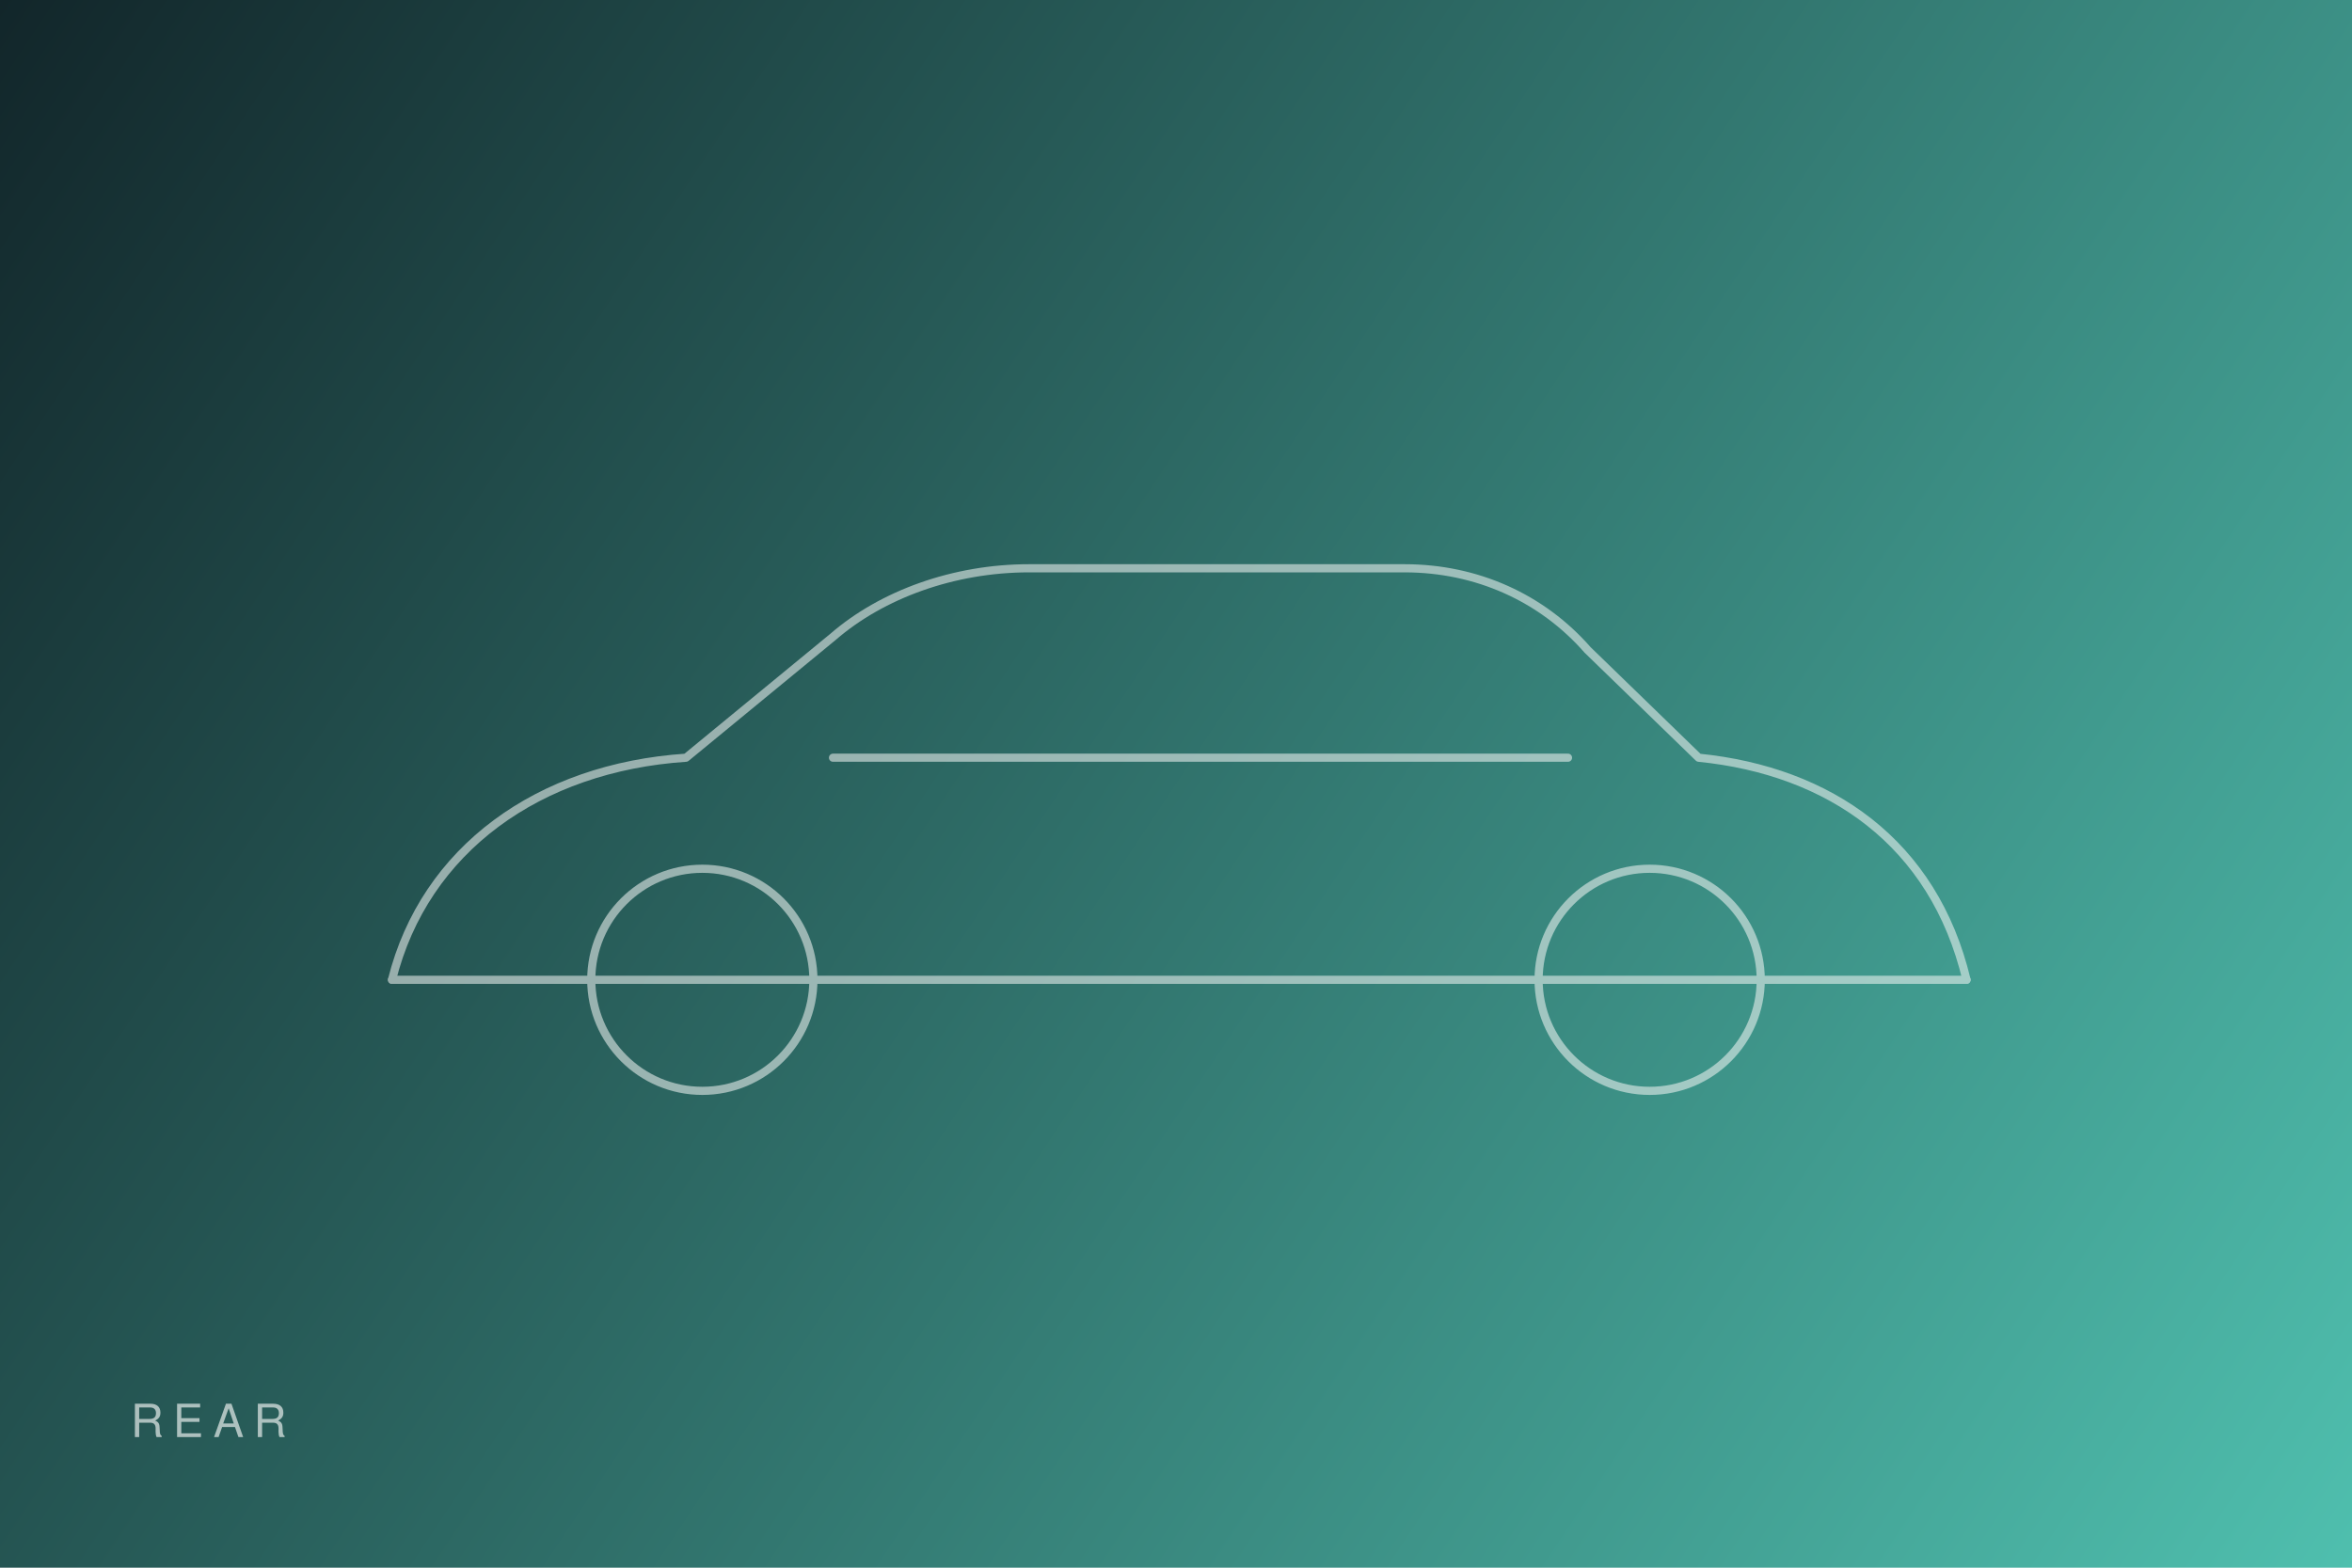
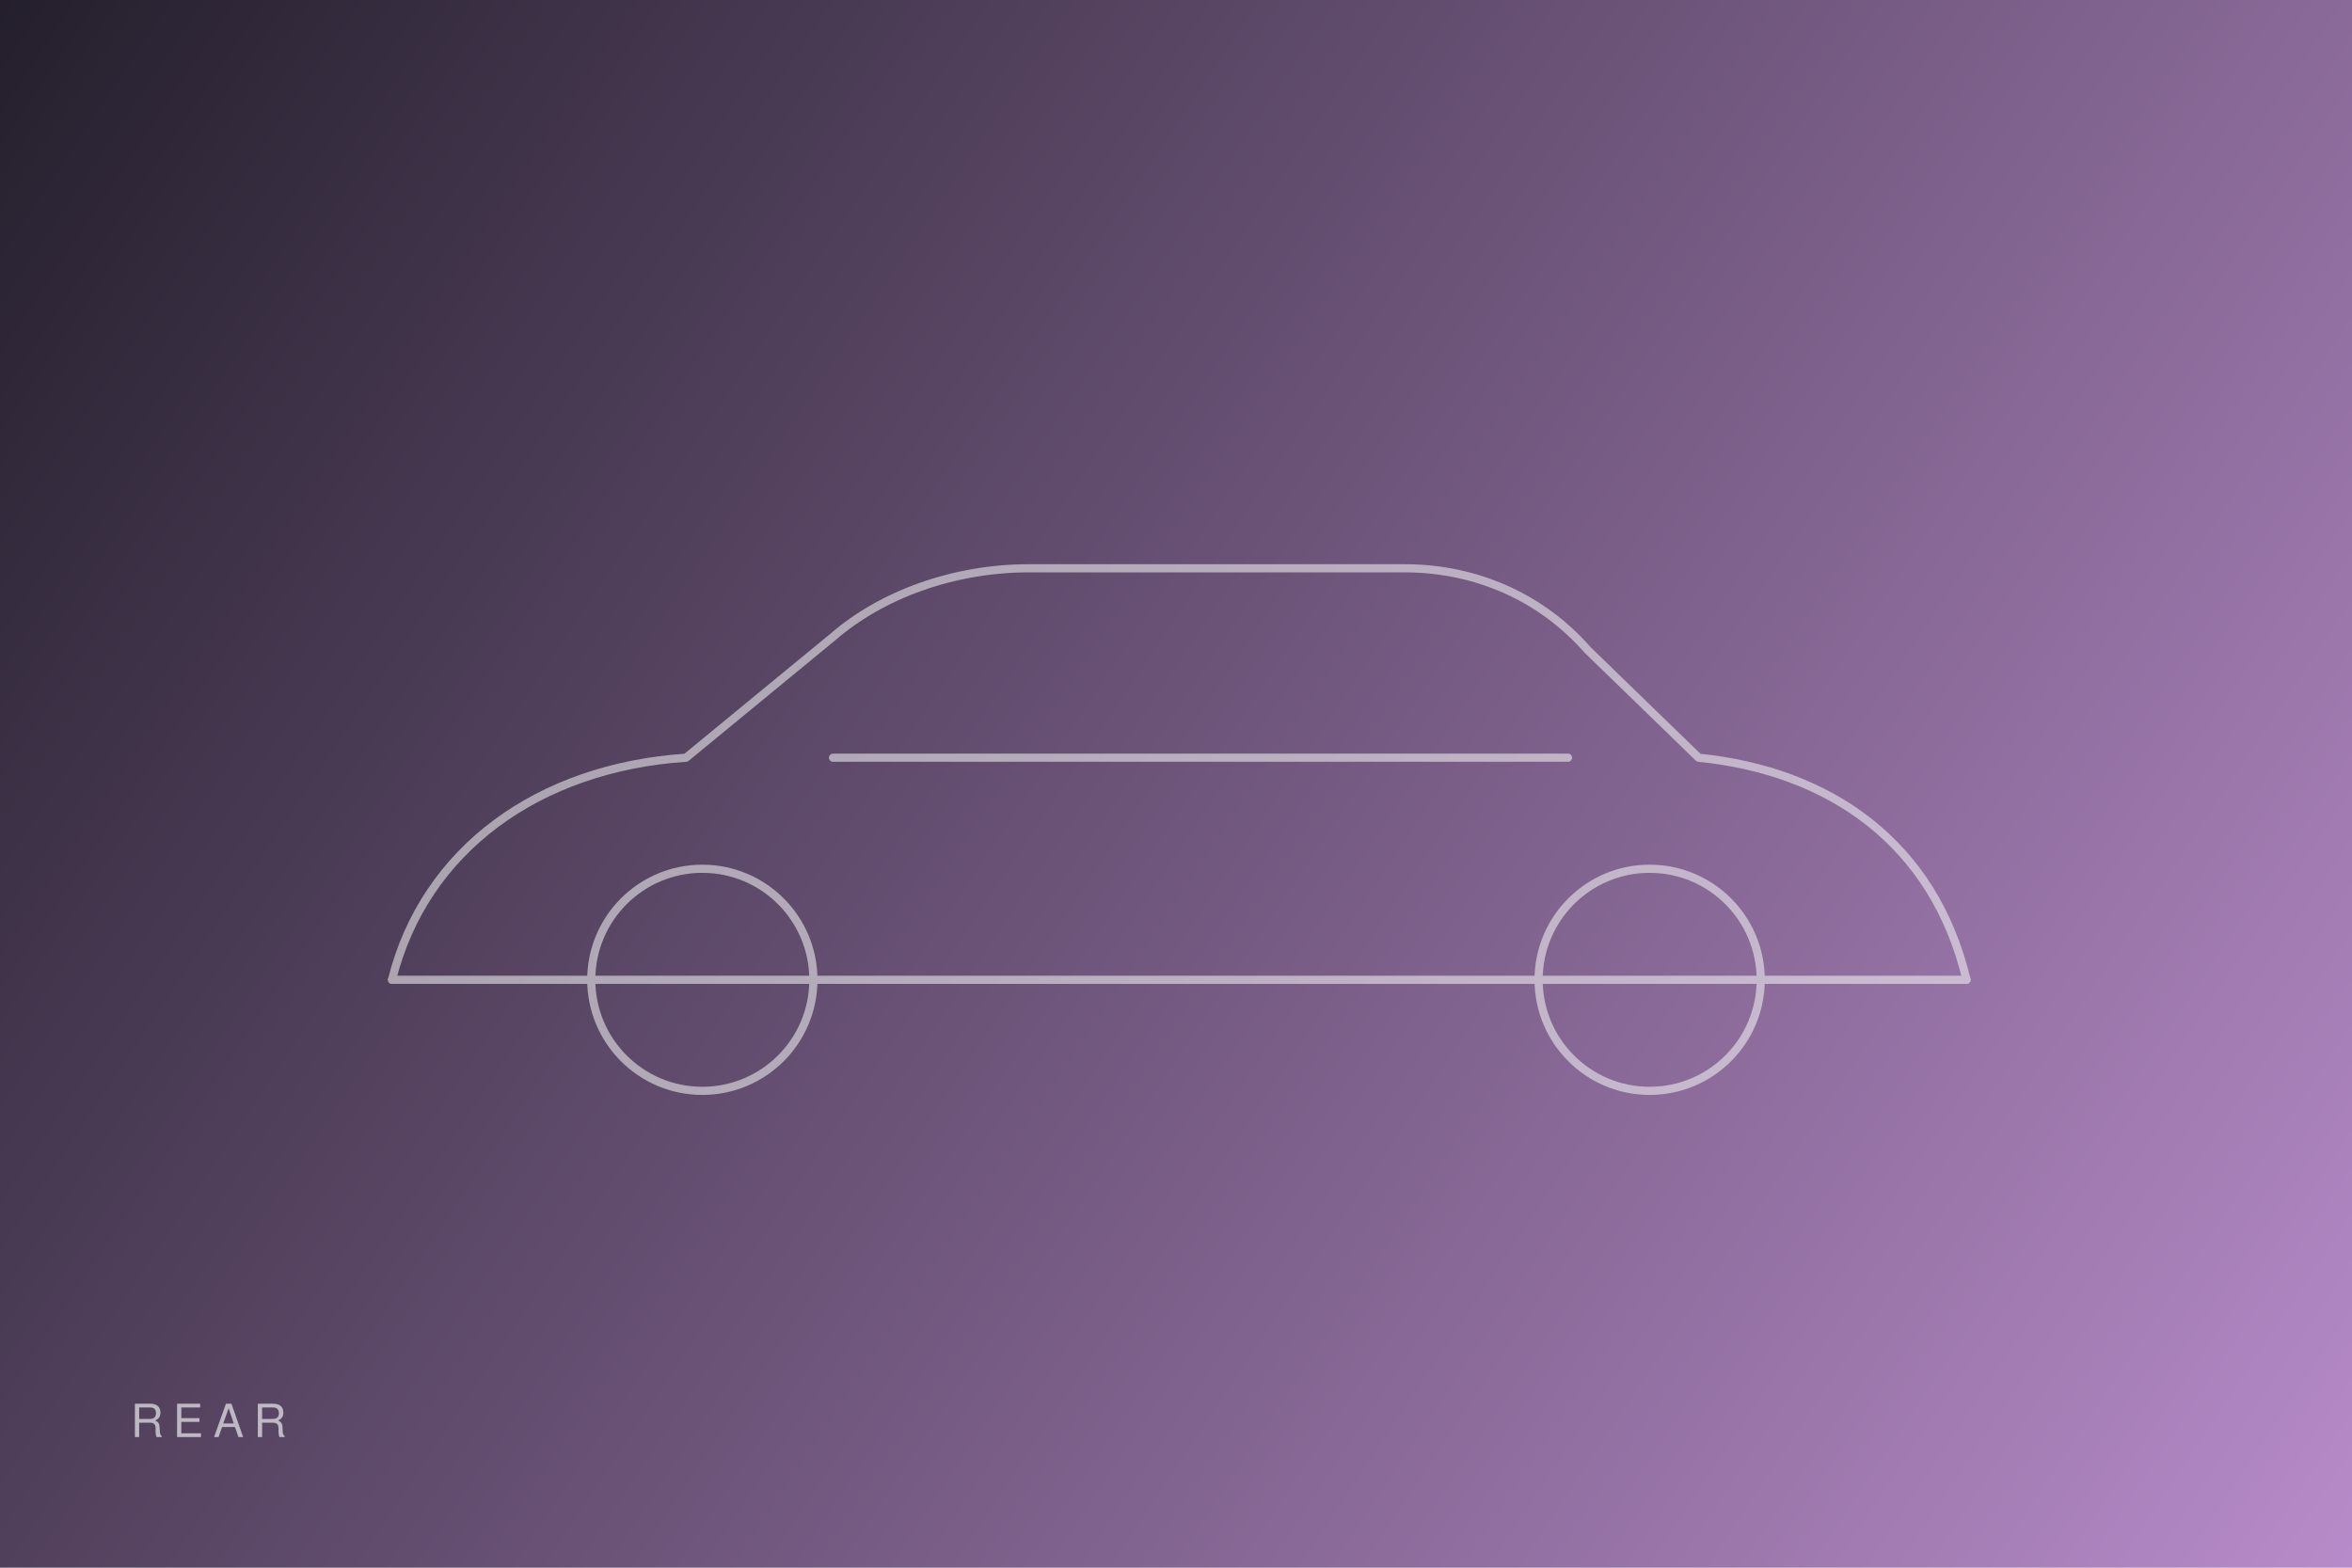
<svg xmlns="http://www.w3.org/2000/svg" width="1200" height="800" viewBox="0 0 720 480">
  <defs>
-     <linearGradient id="g72" x1="0" y1="0" x2="720" y2="480" gradientUnits="userSpaceOnUse">
-       <stop offset="0" stop-color="#12262a" />
-       <stop offset="1" stop-color="#4fbfae" />
+     <linearGradient id="g102" x1="0" y1="0" x2="720" y2="480" gradientUnits="userSpaceOnUse">
+       <stop offset="0" stop-color="#241f2c" />
+       <stop offset="1" stop-color="#b78bc9" />
    </linearGradient>
  </defs>
-   <rect width="720" height="480" fill="url(#g72)" />
+   <rect width="720" height="480" fill="url(#g102)" />
  <g fill="none" stroke="#f5f7f6" stroke-width="2.5" stroke-linecap="round" stroke-linejoin="round" opacity="0.55">
    <path d="M120 300 C 130 260, 165 235, 210 232 L 255 195 C 270 182, 292 174, 315 174 L 430 174 C 452 174, 472 183, 486 199 L 520 232 C 560 236, 592 258, 602 300" />
    <line x1="120" y1="300" x2="602" y2="300" />
    <circle cx="215" cy="300" r="34" />
    <circle cx="505" cy="300" r="34" />
    <line x1="255" y1="232" x2="480" y2="232" />
  </g>
  <text x="40" y="440" font-family="Helvetica, Arial, sans-serif" font-size="14" letter-spacing="3" fill="#f5f7f6" opacity="0.65">REAR</text>
</svg>
